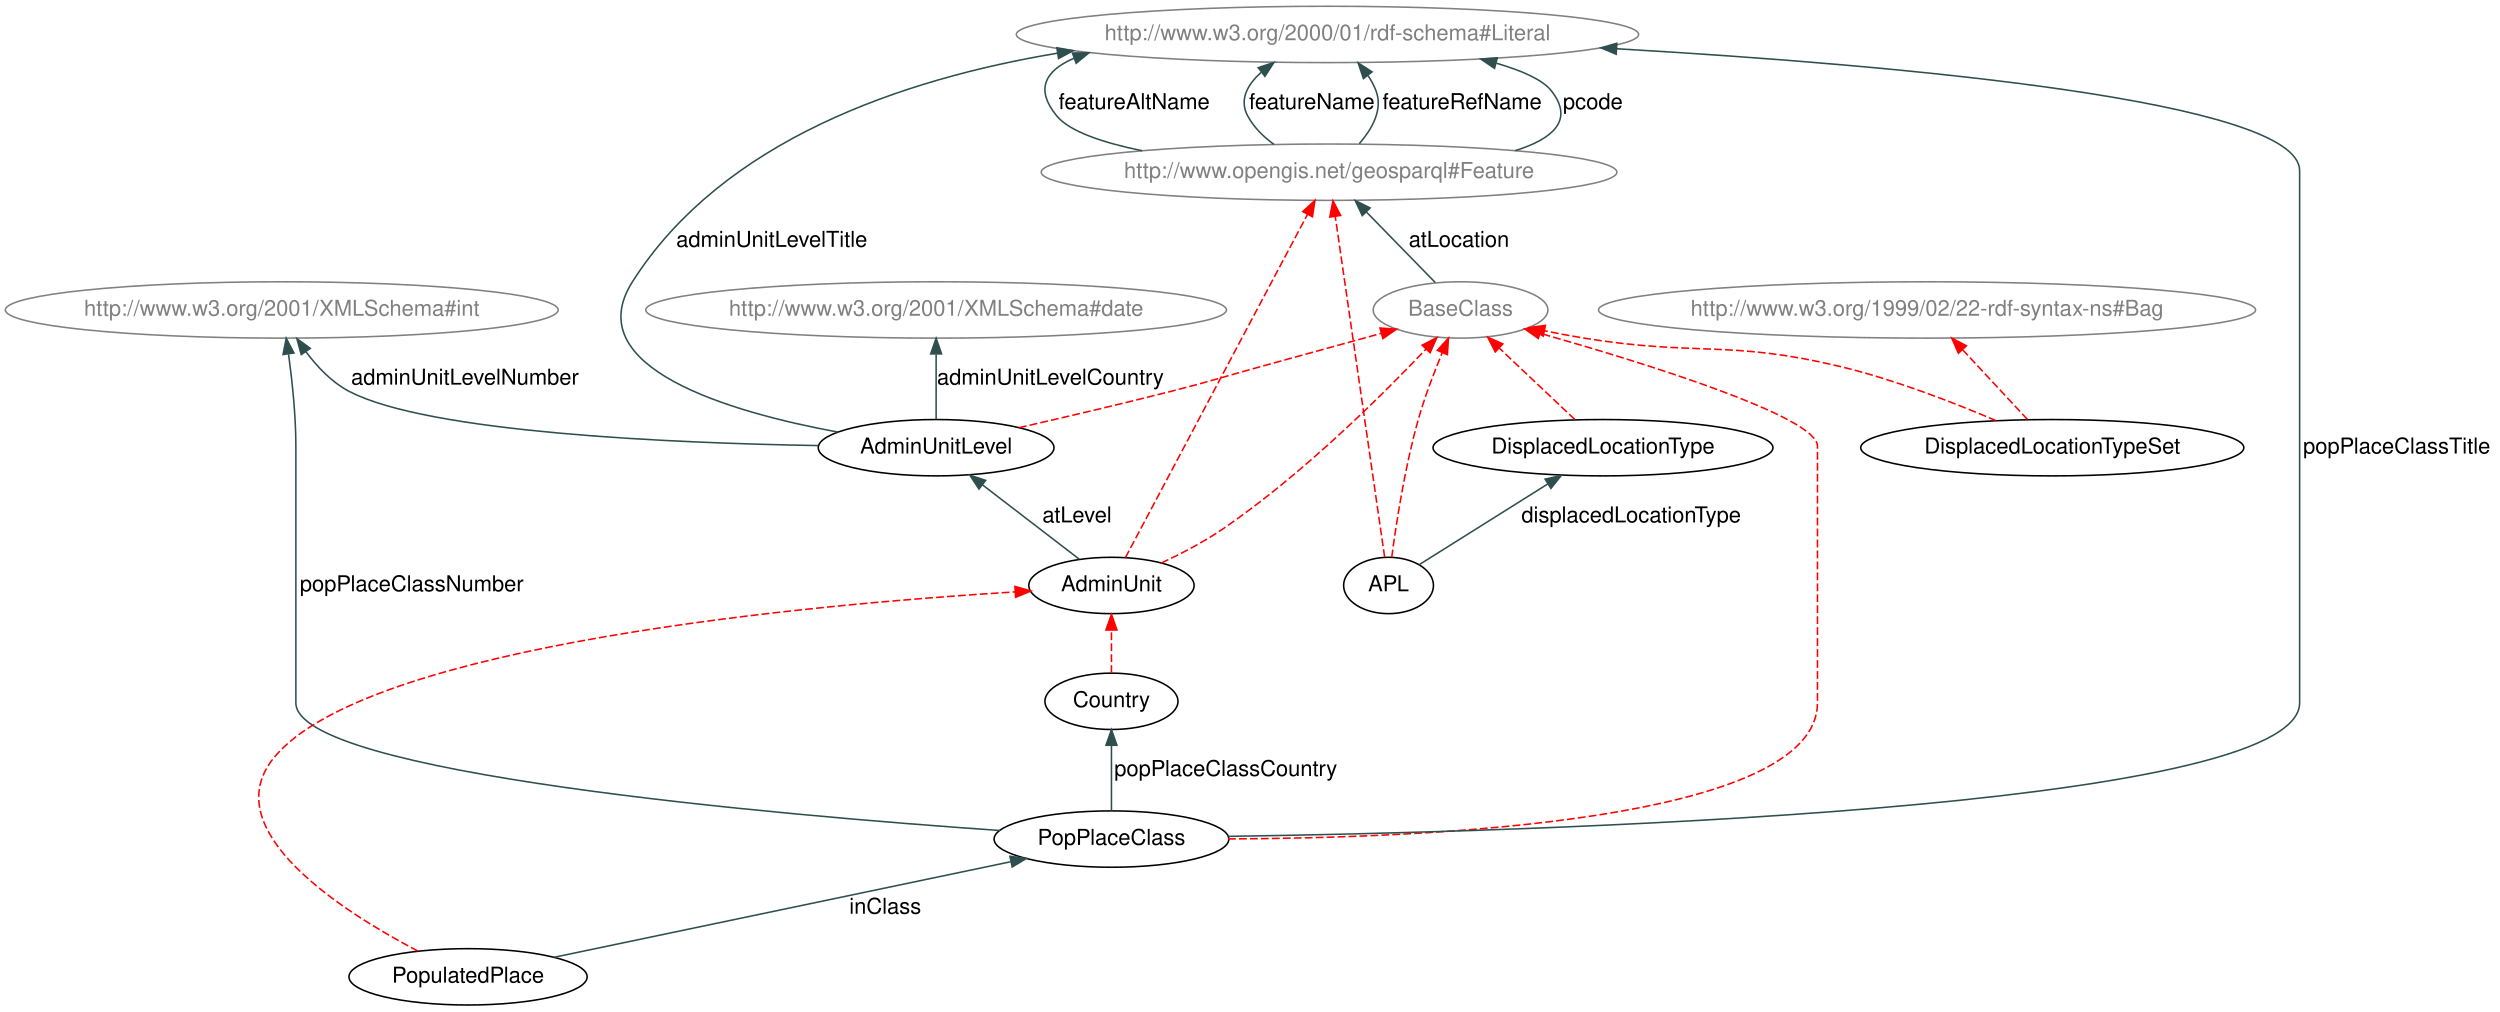
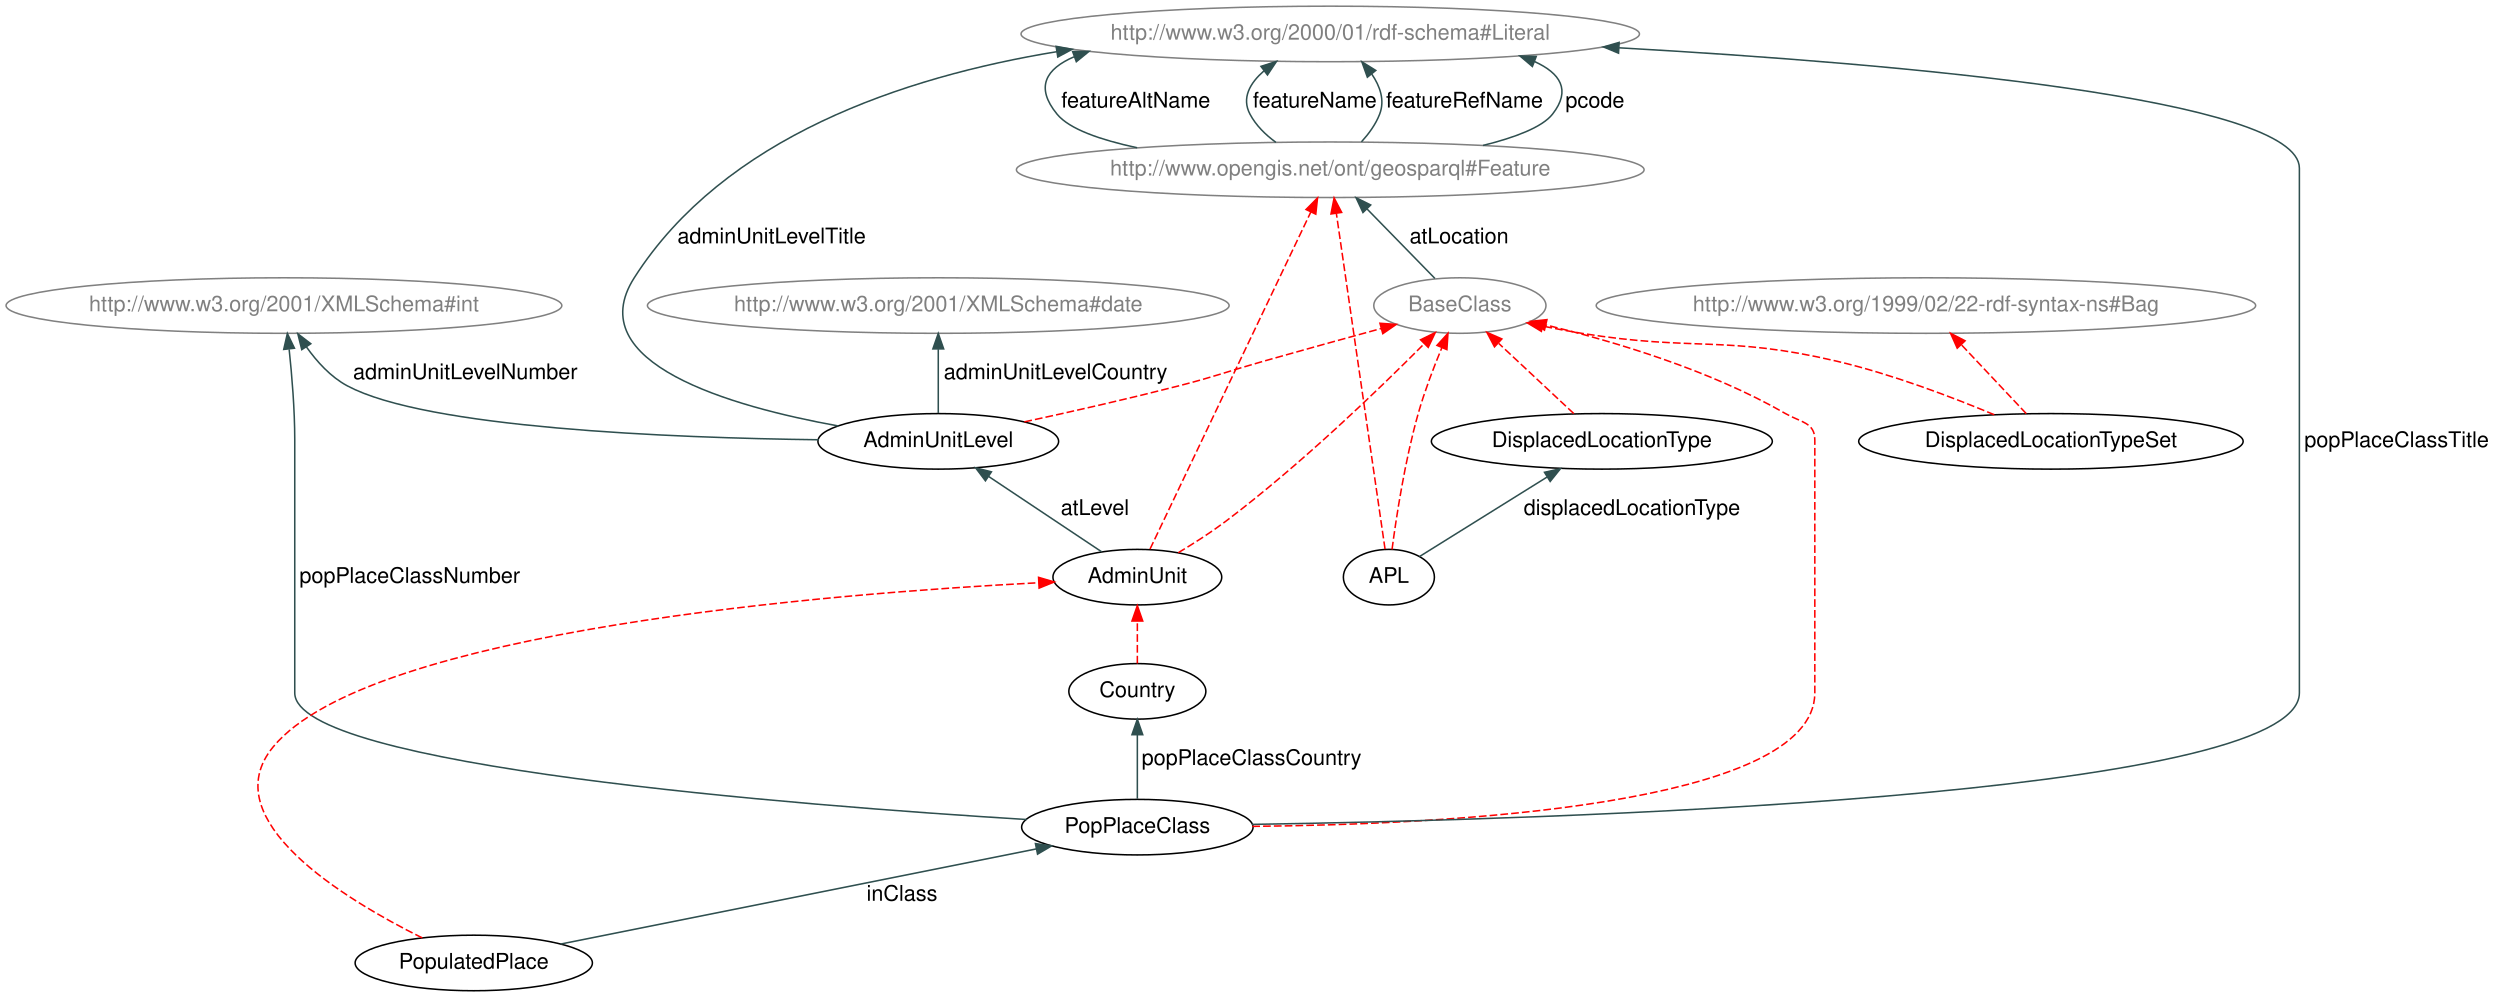
- <svg xmlns="http://www.w3.org/2000/svg" xmlns:xlink="http://www.w3.org/1999/xlink" width="1597pt" height="646pt" viewBox="0.00 0.00 1597.00 646.00">
+ <svg xmlns="http://www.w3.org/2000/svg" xmlns:xlink="http://www.w3.org/1999/xlink" width="1620pt" height="646pt" viewBox="0.00 0.00 1620.00 646.00">
  <g id="graph1" class="graph" transform="scale(1 1) rotate(0) translate(4 642)">
-     <polygon fill="white" stroke="white" points="-4,5 -4,-642 1594,-642 1594,5 -4,5" />
+     <polygon fill="white" stroke="white" points="-4,5 -4,-642 1617,-642 1617,5 -4,5" />
    <g id="node1" class="node">
      <a xlink:href="./#APL" xlink:title="APL">
-         <ellipse fill="none" stroke="black" cx="883" cy="-268" rx="28.695" ry="18" />
-         <text text-anchor="middle" x="883" y="-264.3" font-family="Helvetica,sans-Serif" font-size="14.00">APL</text>
+         <ellipse fill="none" stroke="black" cx="896" cy="-268" rx="29.497" ry="18" />
+         <text text-anchor="middle" x="896" y="-264.3" font-family="Helvetica,sans-Serif" font-size="14.00">APL</text>
      </a>
    </g>
    <g id="node2" class="node">
-       <a xlink:href="./#http://www.opengis.net/geosparql#Feature" xlink:title="http://www.opengis.net/geosparql#Feature">
-         <ellipse fill="none" stroke="gray" cx="845" cy="-532" rx="183.867" ry="18" />
-         <text text-anchor="middle" x="845" y="-528.3" font-family="Helvetica,sans-Serif" font-size="14.00" fill="gray">http://www.opengis.net/geosparql#Feature</text>
+       <a xlink:href="./#http://www.opengis.net/ont/geosparql#Feature" xlink:title="http://www.opengis.net/ont/geosparql#Feature">
+         <ellipse fill="none" stroke="gray" cx="858" cy="-532" rx="203.364" ry="18" />
+         <text text-anchor="middle" x="858" y="-528.3" font-family="Helvetica,sans-Serif" font-size="14.00" fill="gray">http://www.opengis.net/ont/geosparql#Feature</text>
      </a>
    </g>
    <g id="edge2" class="edge">
-       <path fill="none" stroke="red" stroke-dasharray="5,2" d="M880.507,-286.191C874.065,-330.604 856.825,-449.467 848.983,-503.539" />
-       <polygon fill="red" stroke="red" points="845.474,-503.347 847.502,-513.746 852.402,-504.352 845.474,-503.347" />
+       <path fill="none" stroke="red" stroke-dasharray="5,2" d="M893.507,-286.191C887.065,-330.604 869.825,-449.467 861.983,-503.539" />
+       <polygon fill="red" stroke="red" points="858.474,-503.347 860.502,-513.746 865.402,-504.352 858.474,-503.347" />
    </g>
    <g id="node4" class="node">
      <a xlink:href="./#BaseClass" xlink:title="BaseClass">
-         <ellipse fill="none" stroke="gray" cx="929" cy="-444" rx="55.79" ry="18" />
-         <text text-anchor="middle" x="929" y="-440.3" font-family="Helvetica,sans-Serif" font-size="14.00" fill="gray">BaseClass</text>
+         <ellipse fill="none" stroke="gray" cx="942" cy="-444" rx="55.79" ry="18" />
+         <text text-anchor="middle" x="942" y="-440.3" font-family="Helvetica,sans-Serif" font-size="14.00" fill="gray">BaseClass</text>
      </a>
    </g>
    <g id="edge4" class="edge">
-       <path fill="none" stroke="red" stroke-dasharray="5,2" d="M885.038,-285.96C887.79,-306.911 893.367,-343.521 902,-374 906.066,-388.356 911.99,-403.868 917.254,-416.541" />
-       <polygon fill="red" stroke="red" points="914.151,-418.188 921.286,-426.02 920.593,-415.448 914.151,-418.188" />
+       <path fill="none" stroke="red" stroke-dasharray="5,2" d="M898.038,-285.96C900.79,-306.911 906.367,-343.521 915,-374 919.066,-388.356 924.99,-403.868 930.254,-416.541" />
+       <polygon fill="red" stroke="red" points="927.151,-418.188 934.286,-426.02 933.593,-415.448 927.151,-418.188" />
    </g>
    <g id="node13" class="node">
      <a xlink:href="./#DisplacedLocationType" xlink:title="DisplacedLocationType">
-         <ellipse fill="none" stroke="black" cx="1020" cy="-356" rx="108.581" ry="18" />
-         <text text-anchor="middle" x="1020" y="-352.3" font-family="Helvetica,sans-Serif" font-size="14.00">DisplacedLocationType</text>
+         <ellipse fill="none" stroke="black" cx="1034" cy="-356" rx="110.48" ry="18" />
+         <text text-anchor="middle" x="1034" y="-352.3" font-family="Helvetica,sans-Serif" font-size="14.00">DisplacedLocationType</text>
      </a>
    </g>
    <g id="edge34" class="edge">
      <a xlink:href="./#displacedLocationType" xlink:title="displacedLocationType">
-         <path fill="none" stroke="darkslategray" d="M902.629,-281.322C924.033,-294.758 958.721,-316.533 984.848,-332.934" />
-         <polygon fill="darkslategray" stroke="darkslategray" points="983.018,-335.918 993.349,-338.27 986.74,-329.989 983.018,-335.918" />
+         <path fill="none" stroke="darkslategray" d="M915.772,-281.322C937.333,-294.758 972.274,-316.533 998.592,-332.934" />
+         <polygon fill="darkslategray" stroke="darkslategray" points="996.816,-335.952 1007.15,-338.27 1000.52,-330.011 996.816,-335.952" />
      </a>
      <a xlink:href="./#displacedLocationType" xlink:title="displacedLocationType">
-         <text text-anchor="middle" x="1038" y="-308.3" font-family="Helvetica,sans-Serif" font-size="14.00">displacedLocationType</text>
+         <text text-anchor="middle" x="1053.5" y="-308.3" font-family="Helvetica,sans-Serif" font-size="14.00">displacedLocationType</text>
      </a>
    </g>
    <g id="node27" class="node">
      <a xlink:href="./#http://www.w3.org/2000/01/rdf-schema#Literal" xlink:title="http://www.w3.org/2000/01/rdf-schema#Literal">
-         <ellipse fill="none" stroke="gray" cx="844" cy="-620" rx="198.765" ry="18" />
-         <text text-anchor="middle" x="844" y="-616.3" font-family="Helvetica,sans-Serif" font-size="14.00" fill="gray">http://www.w3.org/2000/01/rdf-schema#Literal</text>
+         <ellipse fill="none" stroke="gray" cx="858" cy="-620" rx="200.365" ry="18" />
+         <text text-anchor="middle" x="858" y="-616.3" font-family="Helvetica,sans-Serif" font-size="14.00" fill="gray">http://www.w3.org/2000/01/rdf-schema#Literal</text>
      </a>
    </g>
    <g id="edge36" class="edge">
      <a xlink:href="./#featureAltName" xlink:title="featureAltName">
-         <path fill="none" stroke="darkslategray" d="M725.561,-545.701C700.496,-550.863 679.151,-558.047 671,-568 656.764,-585.384 664.102,-597.03 682.037,-604.788" />
-         <polygon fill="darkslategray" stroke="darkslategray" points="681.051,-608.154 691.645,-608.292 683.45,-601.578 681.051,-608.154" />
+         <path fill="none" stroke="darkslategray" d="M732.879,-546.251C708.969,-551.359 688.904,-558.379 681,-568 666.519,-585.624 673.849,-597.387 691.959,-605.186" />
+         <polygon fill="darkslategray" stroke="darkslategray" points="691.073,-608.587 701.667,-608.704 693.458,-602.006 691.073,-608.587" />
      </a>
      <a xlink:href="./#featureAltName" xlink:title="featureAltName">
-         <text text-anchor="middle" x="720.5" y="-572.3" font-family="Helvetica,sans-Serif" font-size="14.00">featureAltName</text>
+         <text text-anchor="middle" x="732" y="-572.3" font-family="Helvetica,sans-Serif" font-size="14.00">featureAltName</text>
      </a>
    </g>
    <g id="edge38" class="edge">
      <a xlink:href="./#featureName" xlink:title="featureName">
-         <path fill="none" stroke="darkslategray" d="M809.792,-549.75C803.048,-554.649 796.886,-560.699 793,-568 787.53,-578.276 792.759,-587.814 801.637,-595.796" />
-         <polygon fill="darkslategray" stroke="darkslategray" points="799.75,-598.761 809.799,-602.116 804.035,-593.226 799.75,-598.761" />
+         <path fill="none" stroke="darkslategray" d="M822.792,-549.75C816.048,-554.649 809.886,-560.699 806,-568 800.421,-578.481 805.93,-588.135 815.144,-596.158" />
+         <polygon fill="darkslategray" stroke="darkslategray" points="813.097,-598.997 823.187,-602.227 817.313,-593.41 813.097,-598.997" />
      </a>
      <a xlink:href="./#featureName" xlink:title="featureName">
-         <text text-anchor="middle" x="834" y="-572.3" font-family="Helvetica,sans-Serif" font-size="14.00">featureName</text>
+         <text text-anchor="middle" x="848" y="-572.3" font-family="Helvetica,sans-Serif" font-size="14.00">featureName</text>
      </a>
    </g>
    <g id="edge40" class="edge">
      <a xlink:href="./#featureRefName" xlink:title="featureRefName">
-         <path fill="none" stroke="darkslategray" d="M864.305,-550.195C872.619,-559.752 879.516,-572.09 875,-584 873.724,-587.366 871.96,-590.615 869.915,-593.689" />
-         <polygon fill="darkslategray" stroke="darkslategray" points="866.958,-591.789 863.581,-601.831 872.483,-596.087 866.958,-591.789" />
+         <path fill="none" stroke="darkslategray" d="M878.202,-550.072C882.985,-555.284 887.437,-561.399 890,-568 893.482,-576.968 890.324,-586.079 884.852,-594.071" />
+         <polygon fill="darkslategray" stroke="darkslategray" points="882.054,-591.965 878.491,-601.942 887.499,-596.364 882.054,-591.965" />
      </a>
      <a xlink:href="./#featureRefName" xlink:title="featureRefName">
-         <text text-anchor="middle" x="930" y="-572.3" font-family="Helvetica,sans-Serif" font-size="14.00">featureRefName</text>
+         <text text-anchor="middle" x="945" y="-572.3" font-family="Helvetica,sans-Serif" font-size="14.00">featureRefName</text>
      </a>
    </g>
    <g id="edge44" class="edge">
      <a xlink:href="./#pcode" xlink:title="pcode">
-         <path fill="none" stroke="darkslategray" d="M963.875,-545.755C987.876,-553.253 1001.8,-565.145 987,-584 981.46,-591.059 968.2,-596.879 951.873,-601.609" />
-         <polygon fill="darkslategray" stroke="darkslategray" points="950.694,-598.301 941.94,-604.268 952.505,-605.063 950.694,-598.301" />
+         <path fill="none" stroke="darkslategray" d="M956.992,-547.755C977.734,-552.896 995.362,-559.555 1002,-568 1014.35,-583.714 1006.95,-594.596 990.359,-602.129" />
+         <polygon fill="darkslategray" stroke="darkslategray" points="988.974,-598.911 980.899,-605.771 991.489,-605.444 988.974,-598.911" />
      </a>
      <a xlink:href="./#pcode" xlink:title="pcode">
-         <text text-anchor="middle" x="1013.5" y="-572.3" font-family="Helvetica,sans-Serif" font-size="14.00">pcode</text>
+         <text text-anchor="middle" x="1029.5" y="-572.3" font-family="Helvetica,sans-Serif" font-size="14.00">pcode</text>
      </a>
    </g>
    <g id="edge32" class="edge">
      <a xlink:href="./#atLocation" xlink:title="atLocation">
-         <path fill="none" stroke="darkslategray" d="M912.804,-461.582C900.3,-474.384 882.814,-492.286 868.731,-506.704" />
-         <polygon fill="darkslategray" stroke="darkslategray" points="866.205,-504.281 861.721,-513.881 871.213,-509.172 866.205,-504.281" />
+         <path fill="none" stroke="darkslategray" d="M925.804,-461.582C913.3,-474.384 895.814,-492.286 881.731,-506.704" />
+         <polygon fill="darkslategray" stroke="darkslategray" points="879.205,-504.281 874.721,-513.881 884.213,-509.172 879.205,-504.281" />
      </a>
      <a xlink:href="./#atLocation" xlink:title="atLocation">
-         <text text-anchor="middle" x="928" y="-484.3" font-family="Helvetica,sans-Serif" font-size="14.00">atLocation</text>
+         <text text-anchor="middle" x="941.5" y="-484.3" font-family="Helvetica,sans-Serif" font-size="14.00">atLocation</text>
      </a>
    </g>
    <g id="node6" class="node">
      <a xlink:href="./#AdminUnit" xlink:title="AdminUnit">
-         <ellipse fill="none" stroke="black" cx="706" cy="-268" rx="52.791" ry="18" />
-         <text text-anchor="middle" x="706" y="-264.3" font-family="Helvetica,sans-Serif" font-size="14.00">AdminUnit</text>
+         <ellipse fill="none" stroke="black" cx="733" cy="-268" rx="54.691" ry="18" />
+         <text text-anchor="middle" x="733" y="-264.3" font-family="Helvetica,sans-Serif" font-size="14.00">AdminUnit</text>
      </a>
    </g>
    <g id="edge6" class="edge">
-       <path fill="none" stroke="red" stroke-dasharray="5,2" d="M714.907,-285.788C738.534,-330.323 802.933,-451.708 831.287,-505.152" />
-       <polygon fill="red" stroke="red" points="828.209,-506.819 835.988,-514.013 834.393,-503.539 828.209,-506.819" />
+       <path fill="none" stroke="red" stroke-dasharray="5,2" d="M741.202,-286.191C762.524,-330.882 819.812,-450.958 845.379,-504.547" />
+       <polygon fill="red" stroke="red" points="842.303,-506.228 849.768,-513.746 848.621,-503.214 842.303,-506.228" />
    </g>
    <g id="edge8" class="edge">
-       <path fill="none" stroke="red" stroke-dasharray="5,2" d="M737.819,-282.338C750.463,-288.229 764.859,-295.705 777,-304 827.684,-338.629 878.741,-389.316 906.88,-418.956" />
-       <polygon fill="red" stroke="red" points="904.457,-421.487 913.859,-426.371 909.554,-416.69 904.457,-421.487" />
+       <path fill="none" stroke="red" stroke-dasharray="5,2" d="M759.507,-283.849C769.354,-289.731 780.447,-296.802 790,-304 838.764,-340.742 890.096,-390.305 918.878,-419.243" />
+       <polygon fill="red" stroke="red" points="916.516,-421.833 926.036,-426.483 921.494,-416.911 916.516,-421.833" />
    </g>
    <g id="node9" class="node">
      <a xlink:href="./#AdminUnitLevel" xlink:title="AdminUnitLevel">
-         <ellipse fill="none" stroke="black" cx="594" cy="-356" rx="75.287" ry="18" />
-         <text text-anchor="middle" x="594" y="-352.3" font-family="Helvetica,sans-Serif" font-size="14.00">AdminUnitLevel</text>
+         <ellipse fill="none" stroke="black" cx="604" cy="-356" rx="77.986" ry="18" />
+         <text text-anchor="middle" x="604" y="-352.3" font-family="Helvetica,sans-Serif" font-size="14.00">AdminUnitLevel</text>
      </a>
    </g>
    <g id="edge30" class="edge">
      <a xlink:href="./#atLevel" xlink:title="atLevel">
-         <path fill="none" stroke="darkslategray" d="M685.457,-284.774C668.107,-298.097 643.041,-317.343 623.537,-332.32" />
-         <polygon fill="darkslategray" stroke="darkslategray" points="621.357,-329.581 615.557,-338.447 625.621,-335.133 621.357,-329.581" />
+         <path fill="none" stroke="darkslategray" d="M709.937,-284.375C689.502,-297.998 659.444,-318.037 636.56,-333.293" />
+         <polygon fill="darkslategray" stroke="darkslategray" points="634.555,-330.423 628.176,-338.882 638.438,-336.248 634.555,-330.423" />
      </a>
      <a xlink:href="./#atLevel" xlink:title="atLevel">
-         <text text-anchor="middle" x="684" y="-308.3" font-family="Helvetica,sans-Serif" font-size="14.00">atLevel</text>
+         <text text-anchor="middle" x="705.5" y="-308.3" font-family="Helvetica,sans-Serif" font-size="14.00">atLevel</text>
      </a>
    </g>
    <g id="edge10" class="edge">
-       <path fill="none" stroke="red" stroke-dasharray="5,2" d="M646.884,-368.797C675.668,-375.355 711.865,-383.822 744,-392 769.915,-398.595 776.221,-400.892 802,-408 827.176,-414.942 855.16,-422.654 878.438,-429.069" />
-       <polygon fill="red" stroke="red" points="877.534,-432.45 888.105,-431.732 879.394,-425.702 877.534,-432.45" />
+       <path fill="none" stroke="red" stroke-dasharray="5,2" d="M659.795,-368.635C689.633,-375.078 726.937,-383.491 760,-392 784.654,-398.345 790.506,-401.062 815,-408 840.031,-415.09 867.891,-422.789 891.125,-429.157" />
+       <polygon fill="red" stroke="red" points="890.209,-432.534 900.778,-431.798 892.056,-425.783 890.209,-432.534" />
    </g>
    <g id="node23" class="node">
      <a xlink:href="./#http://www.w3.org/2001/XMLSchema#date" xlink:title="http://www.w3.org/2001/XMLSchema#date">
-         <ellipse fill="none" stroke="gray" cx="594" cy="-444" rx="185.467" ry="18" />
-         <text text-anchor="middle" x="594" y="-440.3" font-family="Helvetica,sans-Serif" font-size="14.00" fill="gray">http://www.w3.org/2001/XMLSchema#date</text>
+         <ellipse fill="none" stroke="gray" cx="604" cy="-444" rx="188.467" ry="18" />
+         <text text-anchor="middle" x="604" y="-440.3" font-family="Helvetica,sans-Serif" font-size="14.00" fill="gray">http://www.w3.org/2001/XMLSchema#date</text>
      </a>
    </g>
    <g id="edge24" class="edge">
      <a xlink:href="./#adminUnitLevelCountry" xlink:title="adminUnitLevelCountry">
-         <path fill="none" stroke="darkslategray" d="M594,-374.403C594,-386.254 594,-402.183 594,-415.708" />
-         <polygon fill="darkslategray" stroke="darkslategray" points="590.5,-415.916 594,-425.916 597.5,-415.916 590.5,-415.916" />
+         <path fill="none" stroke="darkslategray" d="M604,-374.403C604,-386.254 604,-402.183 604,-415.708" />
+         <polygon fill="darkslategray" stroke="darkslategray" points="600.5,-415.916 604,-425.916 607.5,-415.916 600.5,-415.916" />
      </a>
      <a xlink:href="./#adminUnitLevelCountry" xlink:title="adminUnitLevelCountry">
-         <text text-anchor="middle" x="667" y="-396.3" font-family="Helvetica,sans-Serif" font-size="14.00">adminUnitLevelCountry</text>
+         <text text-anchor="middle" x="680" y="-396.3" font-family="Helvetica,sans-Serif" font-size="14.00">adminUnitLevelCountry</text>
      </a>
    </g>
    <g id="node25" class="node">
      <a xlink:href="./#http://www.w3.org/2001/XMLSchema#int" xlink:title="http://www.w3.org/2001/XMLSchema#int">
-         <ellipse fill="none" stroke="gray" cx="176" cy="-444" rx="176.569" ry="18" />
-         <text text-anchor="middle" x="176" y="-440.3" font-family="Helvetica,sans-Serif" font-size="14.00" fill="gray">http://www.w3.org/2001/XMLSchema#int</text>
+         <ellipse fill="none" stroke="gray" cx="180" cy="-444" rx="180.068" ry="18" />
+         <text text-anchor="middle" x="180" y="-440.3" font-family="Helvetica,sans-Serif" font-size="14.00" fill="gray">http://www.w3.org/2001/XMLSchema#int</text>
      </a>
    </g>
    <g id="edge26" class="edge">
      <a xlink:href="./#adminUnitLevelNumber" xlink:title="adminUnitLevelNumber">
-         <path fill="none" stroke="darkslategray" d="M518.74,-357.361C424.537,-358.948 269.414,-365.646 219,-392 207.886,-397.81 198.481,-407.829 191.328,-417.457" />
-         <polygon fill="darkslategray" stroke="darkslategray" points="188.437,-415.485 185.635,-425.702 194.197,-419.462 188.437,-415.485" />
+         <path fill="none" stroke="darkslategray" d="M526.627,-357.025C430.274,-358.256 272.115,-364.578 221,-392 210.27,-397.757 201.337,-407.634 194.578,-417.171" />
+         <polygon fill="darkslategray" stroke="darkslategray" points="191.539,-415.423 188.993,-425.707 197.397,-419.255 191.539,-415.423" />
      </a>
      <a xlink:href="./#adminUnitLevelNumber" xlink:title="adminUnitLevelNumber">
-         <text text-anchor="middle" x="293" y="-396.3" font-family="Helvetica,sans-Serif" font-size="14.00">adminUnitLevelNumber</text>
+         <text text-anchor="middle" x="297.5" y="-396.3" font-family="Helvetica,sans-Serif" font-size="14.00">adminUnitLevelNumber</text>
      </a>
    </g>
    <g id="edge28" class="edge">
      <a xlink:href="./#adminUnitLevelTitle" xlink:title="adminUnitLevelTitle">
-         <path fill="none" stroke="darkslategray" d="M531.208,-365.983C462.091,-378.777 365.085,-407.049 400,-462 457.546,-552.569 572.784,-591.538 671.435,-608.011" />
-         <polygon fill="darkslategray" stroke="darkslategray" points="671.109,-611.503 681.537,-609.63 672.217,-604.592 671.109,-611.503" />
+         <path fill="none" stroke="darkslategray" d="M539.306,-365.954C469.185,-378.635 371.701,-406.713 407,-462 465.182,-553.127 581.119,-592.154 680.872,-608.513" />
+         <polygon fill="darkslategray" stroke="darkslategray" points="680.358,-611.975 690.781,-610.073 681.447,-605.06 680.358,-611.975" />
      </a>
      <a xlink:href="./#adminUnitLevelTitle" xlink:title="adminUnitLevelTitle">
-         <text text-anchor="middle" x="489" y="-484.3" font-family="Helvetica,sans-Serif" font-size="14.00">adminUnitLevelTitle</text>
+         <text text-anchor="middle" x="496" y="-484.3" font-family="Helvetica,sans-Serif" font-size="14.00">adminUnitLevelTitle</text>
      </a>
    </g>
    <g id="node11" class="node">
      <a xlink:href="./#Country" xlink:title="Country">
-         <ellipse fill="none" stroke="black" cx="706" cy="-194" rx="42.494" ry="18" />
-         <text text-anchor="middle" x="706" y="-190.3" font-family="Helvetica,sans-Serif" font-size="14.00">Country</text>
+         <ellipse fill="none" stroke="black" cx="733" cy="-194" rx="44.393" ry="18" />
+         <text text-anchor="middle" x="733" y="-190.3" font-family="Helvetica,sans-Serif" font-size="14.00">Country</text>
      </a>
    </g>
    <g id="edge12" class="edge">
-       <path fill="none" stroke="red" stroke-dasharray="5,2" d="M706,-212.063C706,-220.193 706,-230.124 706,-239.295" />
-       <polygon fill="red" stroke="red" points="702.5,-239.559 706,-249.559 709.5,-239.559 702.5,-239.559" />
+       <path fill="none" stroke="red" stroke-dasharray="5,2" d="M733,-212.063C733,-220.193 733,-230.124 733,-239.295" />
+       <polygon fill="red" stroke="red" points="729.5,-239.559 733,-249.559 736.5,-239.559 729.5,-239.559" />
    </g>
    <g id="edge14" class="edge">
-       <path fill="none" stroke="red" stroke-dasharray="5,2" d="M1002.02,-373.991C988.259,-386.997 969.117,-405.087 953.884,-419.483" />
-       <polygon fill="red" stroke="red" points="951.188,-417.216 946.324,-426.628 955.996,-422.303 951.188,-417.216" />
+       <path fill="none" stroke="red" stroke-dasharray="5,2" d="M1015.82,-373.991C1001.91,-386.997 982.558,-405.087 967.158,-419.483" />
+       <polygon fill="red" stroke="red" points="964.429,-417.242 959.514,-426.628 969.21,-422.356 964.429,-417.242" />
    </g>
    <g id="node15" class="node">
      <a xlink:href="./#DisplacedLocationTypeSet" xlink:title="DisplacedLocationTypeSet">
-         <ellipse fill="none" stroke="black" cx="1307" cy="-356" rx="122.379" ry="18" />
-         <text text-anchor="middle" x="1307" y="-352.3" font-family="Helvetica,sans-Serif" font-size="14.00">DisplacedLocationTypeSet</text>
+         <ellipse fill="none" stroke="black" cx="1325" cy="-356" rx="124.578" ry="18" />
+         <text text-anchor="middle" x="1325" y="-352.3" font-family="Helvetica,sans-Serif" font-size="14.00">DisplacedLocationTypeSet</text>
      </a>
    </g>
    <g id="edge16" class="edge">
-       <path fill="none" stroke="red" stroke-dasharray="5,2" d="M1271.12,-373.264C1244.13,-384.798 1205.95,-399.655 1171,-408 1100.11,-424.927 1079.94,-414.318 1008,-426 999.739,-427.341 991.038,-428.981 982.551,-430.706" />
-       <polygon fill="red" stroke="red" points="981.798,-427.288 972.725,-432.759 983.229,-434.14 981.798,-427.288" />
+       <path fill="none" stroke="red" stroke-dasharray="5,2" d="M1288.29,-373.258C1260.69,-384.788 1221.66,-399.644 1186,-408 1114.18,-424.829 1093.82,-414.225 1021,-426 1012.74,-427.336 1004.04,-428.972 995.549,-430.697" />
+       <polygon fill="red" stroke="red" points="994.797,-427.278 985.723,-432.749 996.228,-434.131 994.797,-427.278" />
    </g>
    <g id="node17" class="node">
      <a xlink:href="./#DisplacedLocationTypeSet" xlink:title="http://www.w3.org/1999/02/22-rdf-syntax-ns#Bag">
-         <ellipse fill="none" stroke="gray" cx="1227" cy="-444" rx="209.863" ry="18" />
-         <text text-anchor="middle" x="1227" y="-440.3" font-family="Helvetica,sans-Serif" font-size="14.00" fill="gray">http://www.w3.org/1999/02/22-rdf-syntax-ns#Bag</text>
+         <ellipse fill="none" stroke="gray" cx="1244" cy="-444" rx="213.662" ry="18" />
+         <text text-anchor="middle" x="1244" y="-440.3" font-family="Helvetica,sans-Serif" font-size="14.00" fill="gray">http://www.w3.org/1999/02/22-rdf-syntax-ns#Bag</text>
      </a>
    </g>
    <g id="edge18" class="edge">
-       <path fill="none" stroke="red" stroke-dasharray="5,2" d="M1291.19,-373.991C1279.36,-386.712 1263,-404.298 1249.76,-418.533" />
-       <polygon fill="red" stroke="red" points="1247.02,-416.339 1242.77,-426.044 1252.15,-421.106 1247.02,-416.339" />
+       <path fill="none" stroke="red" stroke-dasharray="5,2" d="M1309,-373.991C1297.02,-386.712 1280.45,-404.298 1267.04,-418.533" />
+       <polygon fill="red" stroke="red" points="1264.28,-416.365 1259.97,-426.044 1269.37,-421.165 1264.28,-416.365" />
    </g>
    <g id="node19" class="node">
      <a xlink:href="./#PopPlaceClass" xlink:title="PopPlaceClass">
-         <ellipse fill="none" stroke="black" cx="706" cy="-106" rx="74.987" ry="18" />
-         <text text-anchor="middle" x="706" y="-102.3" font-family="Helvetica,sans-Serif" font-size="14.00">PopPlaceClass</text>
+         <ellipse fill="none" stroke="black" cx="733" cy="-106" rx="74.987" ry="18" />
+         <text text-anchor="middle" x="733" y="-102.3" font-family="Helvetica,sans-Serif" font-size="14.00">PopPlaceClass</text>
      </a>
    </g>
    <g id="edge20" class="edge">
-       <path fill="none" stroke="red" stroke-dasharray="5,2" d="M780.473,-106.102C908.57,-106.582 1157,-117.276 1157,-193 1157,-193 1157,-193 1157,-357 1157,-375.787 1047.23,-409.908 980.018,-429.038" />
-       <polygon fill="red" stroke="red" points="978.697,-425.774 970.025,-431.861 980.6,-432.511 978.697,-425.774" />
+       <path fill="none" stroke="red" stroke-dasharray="5,2" d="M807.47,-106.507C932.719,-107.709 1172,-119.608 1172,-193 1172,-193 1172,-193 1172,-357 1172,-368.331 1162.82,-368.341 1153,-374 1104.06,-402.217 1041.98,-420.742 997.865,-431.424" />
+       <polygon fill="red" stroke="red" points="996.824,-428.073 987.896,-433.778 998.433,-434.886 996.824,-428.073" />
    </g>
    <g id="edge46" class="edge">
      <a xlink:href="./#popPlaceClassCountry" xlink:title="popPlaceClassCountry">
-         <path fill="none" stroke="darkslategray" d="M706,-124.403C706,-136.254 706,-152.183 706,-165.708" />
-         <polygon fill="darkslategray" stroke="darkslategray" points="702.5,-165.916 706,-175.916 709.5,-165.916 702.5,-165.916" />
+         <path fill="none" stroke="darkslategray" d="M733,-124.403C733,-136.254 733,-152.183 733,-165.708" />
+         <polygon fill="darkslategray" stroke="darkslategray" points="729.5,-165.916 733,-175.916 736.5,-165.916 729.5,-165.916" />
      </a>
      <a xlink:href="./#popPlaceClassCountry" xlink:title="popPlaceClassCountry">
-         <text text-anchor="middle" x="779" y="-146.3" font-family="Helvetica,sans-Serif" font-size="14.00">popPlaceClassCountry</text>
+         <text text-anchor="middle" x="807" y="-146.3" font-family="Helvetica,sans-Serif" font-size="14.00">popPlaceClassCountry</text>
      </a>
    </g>
    <g id="edge48" class="edge">
      <a xlink:href="./#popPlaceClassNumber" xlink:title="popPlaceClassNumber">
-         <path fill="none" stroke="darkslategray" d="M634.922,-111.46C492.351,-121.363 185,-147.936 185,-193 185,-193 185,-193 185,-357 185,-376.703 182.634,-398.809 180.329,-415.674" />
-         <polygon fill="darkslategray" stroke="darkslategray" points="176.814,-415.524 178.848,-425.922 183.742,-416.526 176.814,-415.524" />
+         <path fill="none" stroke="darkslategray" d="M661.34,-110.946C513.208,-120.063 187,-145.53 187,-193 187,-193 187,-193 187,-357 187,-376.661 185.16,-398.768 183.367,-415.644" />
+         <polygon fill="darkslategray" stroke="darkslategray" points="179.853,-415.572 182.215,-425.901 186.809,-416.354 179.853,-415.572" />
      </a>
      <a xlink:href="./#popPlaceClassNumber" xlink:title="popPlaceClassNumber">
-         <text text-anchor="middle" x="259" y="-264.3" font-family="Helvetica,sans-Serif" font-size="14.00">popPlaceClassNumber</text>
+         <text text-anchor="middle" x="261.5" y="-264.3" font-family="Helvetica,sans-Serif" font-size="14.00">popPlaceClassNumber</text>
      </a>
    </g>
    <g id="edge50" class="edge">
      <a xlink:href="./#popPlaceClassTitle" xlink:title="popPlaceClassTitle">
-         <path fill="none" stroke="darkslategray" d="M780.158,-107.724C971.142,-110.567 1465,-124.538 1465,-193 1465,-193 1465,-193 1465,-533 1465,-577.487 1211.72,-600.228 1028.67,-610.854" />
-         <polygon fill="darkslategray" stroke="darkslategray" points="1028.42,-607.362 1018.64,-611.428 1028.82,-614.35 1028.42,-607.362" />
+         <path fill="none" stroke="darkslategray" d="M807.261,-107.795C997.232,-110.808 1486,-125.155 1486,-193 1486,-193 1486,-193 1486,-533 1486,-577.945 1230.25,-600.549 1045.16,-611.023" />
+         <polygon fill="darkslategray" stroke="darkslategray" points="1044.81,-607.537 1035.02,-611.589 1045.2,-614.526 1044.81,-607.537" />
      </a>
      <a xlink:href="./#popPlaceClassTitle" xlink:title="popPlaceClassTitle">
-         <text text-anchor="middle" x="1527" y="-352.3" font-family="Helvetica,sans-Serif" font-size="14.00">popPlaceClassTitle</text>
+         <text text-anchor="middle" x="1549" y="-352.3" font-family="Helvetica,sans-Serif" font-size="14.00">popPlaceClassTitle</text>
      </a>
    </g>
    <g id="node21" class="node">
      <a xlink:href="./#PopulatedPlace" xlink:title="PopulatedPlace">
-         <ellipse fill="none" stroke="black" cx="295" cy="-18" rx="76.087" ry="18" />
-         <text text-anchor="middle" x="295" y="-14.3" font-family="Helvetica,sans-Serif" font-size="14.00">PopulatedPlace</text>
+         <ellipse fill="none" stroke="black" cx="303" cy="-18" rx="76.887" ry="18" />
+         <text text-anchor="middle" x="303" y="-14.3" font-family="Helvetica,sans-Serif" font-size="14.00">PopulatedPlace</text>
      </a>
    </g>
    <g id="edge22" class="edge">
-       <path fill="none" stroke="red" stroke-dasharray="5,2" d="M262.943,-34.453C214.764,-59.709 133.154,-111.665 171,-158 230.259,-230.549 516.916,-256.046 644.518,-263.9" />
-       <polygon fill="red" stroke="red" points="644.336,-267.395 654.528,-264.5 644.755,-260.408 644.336,-267.395" />
+       <path fill="none" stroke="red" stroke-dasharray="5,2" d="M269.577,-34.26C219.327,-59.244 134.125,-110.828 173,-158 235.313,-233.612 535.784,-257.455 669.081,-264.387" />
+       <polygon fill="red" stroke="red" points="668.988,-267.886 679.152,-264.894 669.341,-260.895 668.988,-267.886" />
    </g>
    <g id="edge42" class="edge">
      <a xlink:href="./#inClass" xlink:title="inClass">
-         <path fill="none" stroke="darkslategray" d="M350.003,-30.509C425.624,-46.332 561.431,-74.749 641.669,-91.539" />
-         <polygon fill="darkslategray" stroke="darkslategray" points="641.145,-95.005 651.65,-93.627 642.579,-88.153 641.145,-95.005" />
+         <path fill="none" stroke="darkslategray" d="M359.215,-30.243C438.624,-46.125 583.326,-75.065 667.496,-91.899" />
+         <polygon fill="darkslategray" stroke="darkslategray" points="666.96,-95.361 677.453,-93.891 668.333,-88.497 666.96,-95.361" />
      </a>
      <a xlink:href="./#inClass" xlink:title="inClass">
-         <text text-anchor="middle" x="561.5" y="-58.3" font-family="Helvetica,sans-Serif" font-size="14.00">inClass</text>
+         <text text-anchor="middle" x="580.5" y="-58.3" font-family="Helvetica,sans-Serif" font-size="14.00">inClass</text>
      </a>
    </g>
  </g>
</svg>
